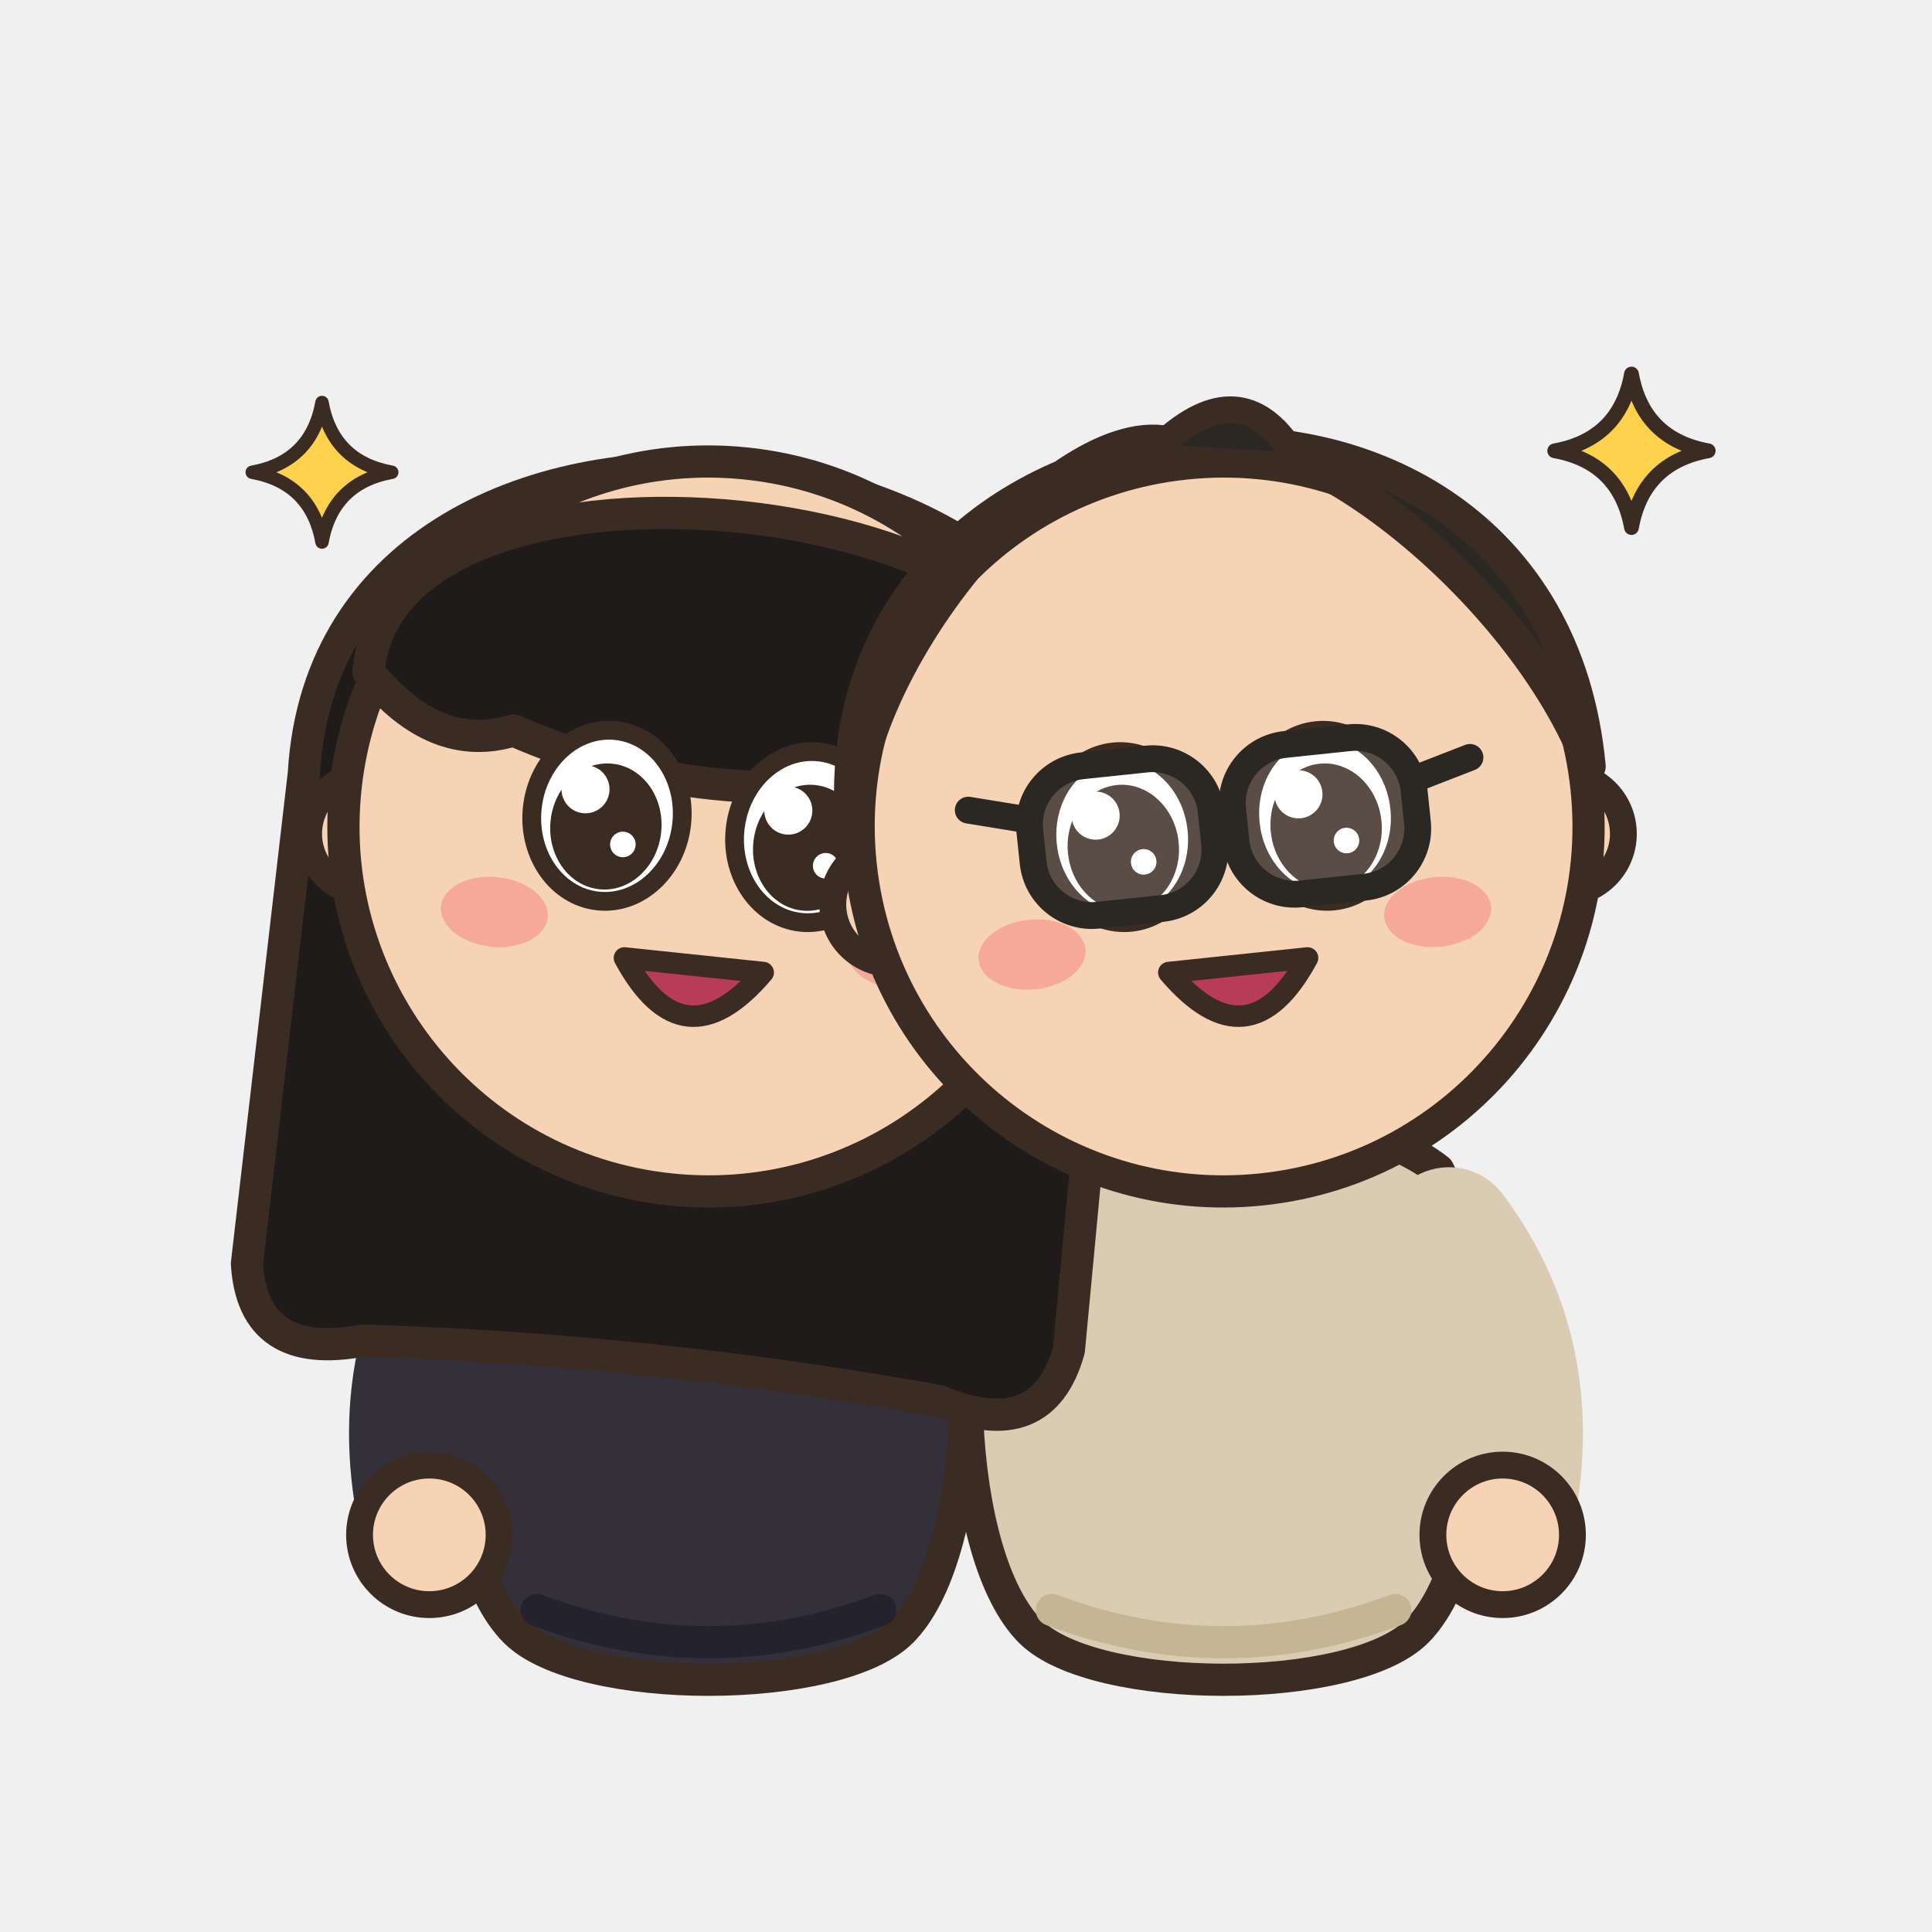
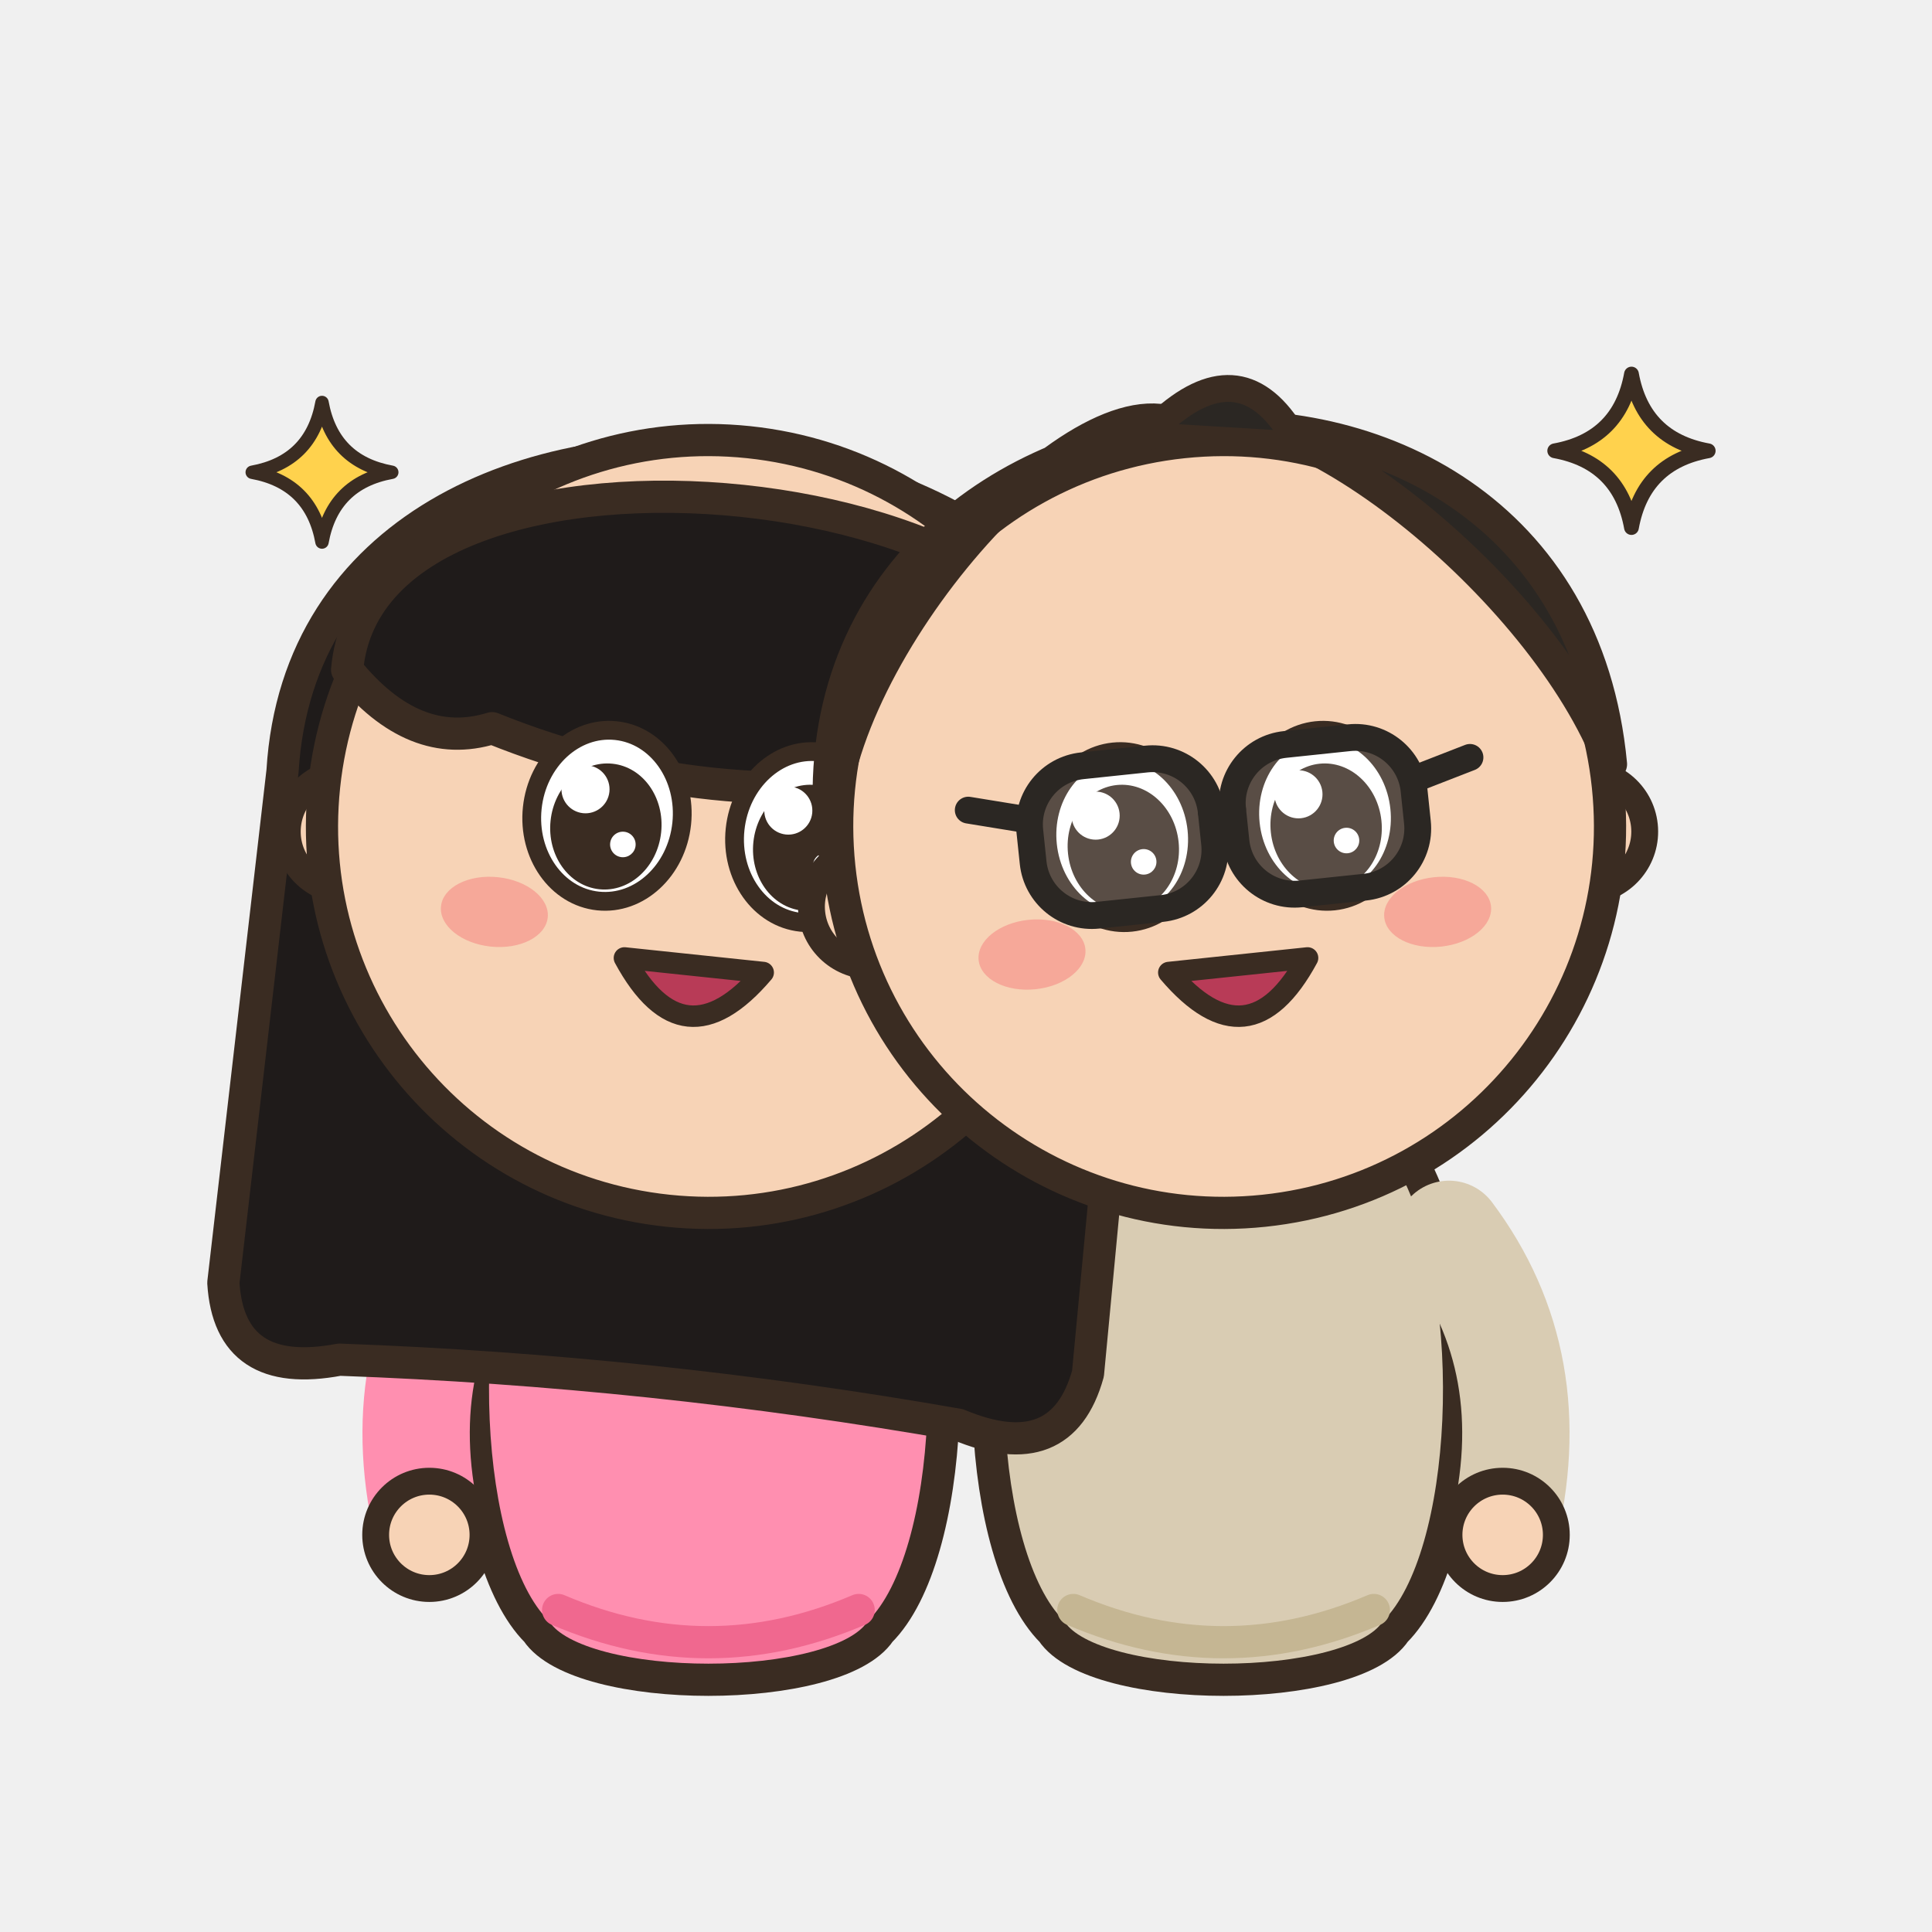
<svg xmlns="http://www.w3.org/2000/svg" viewBox="0 0 360 360" width="360" height="360">
  <g transform="translate(304 84) scale(1.1)">
    <path d="M 0 -13 Q 2 -2 13 0 Q 2 2 0 13 Q -2 2 -13 0 Q -2 -2 0 -13 Z" fill="#FFD24D" stroke="#3A2C22" stroke-width="2.5" stroke-linejoin="round" />
  </g>
  <g transform="translate(60 88) scale(1.0)">
    <path d="M 0 -13 Q 2 -2 13 0 Q 2 2 0 13 Q -2 2 -13 0 Q -2 -2 0 -13 Z" fill="#FFD24D" stroke="#3A2C22" stroke-width="2.5" stroke-linejoin="round" />
  </g>
  <g>
-     <path d="M 92 218 C 80 242, 82 290, 96 304 C 108 316, 156 316, 168 304 C 182 290, 184 242, 172 218 C 154 204, 110 204, 92 218 Z" fill="#343039" stroke="#3A2C22" stroke-width="6" stroke-linejoin="round" stroke-linecap="round" />
-     <path d="M 100 300 Q 132 312 164 300" fill="none" stroke="#252230" stroke-width="6" stroke-linecap="round" />
+     <path d="M 96 218 C 84 242, 86 290, 100 304 C 108 316, 156 316, 164 304 C 178 290, 180 242, 168 218 C 154 204, 110 204, 96 218 Z" fill="#FF8FB0" stroke="#3A2C22" stroke-width="6" stroke-linejoin="round" stroke-linecap="round" />
+     <path d="M 104 300 Q 132 312 160 300" fill="none" stroke="#F0688F" stroke-width="6" stroke-linecap="round" />
  </g>
  <g>
-     <path d="M 188 218 C 176 242, 178 290, 192 304 C 204 316, 252 316, 264 304 C 278 290, 280 242, 268 218 C 250 204, 206 204, 188 218 Z" fill="#D9CCB3" stroke="#3A2C22" stroke-width="6" stroke-linejoin="round" stroke-linecap="round" />
-     <path d="M 196 300 Q 228 312 260 300" fill="none" stroke="#C5B693" stroke-width="6" stroke-linecap="round" />
+     <path d="M 192 218 C 180 242, 182 290, 196 304 C 204 316, 252 316, 260 304 C 274 290, 276 242, 264 218 C 250 204, 206 204, 192 218 Z" fill="#D9CCB3" stroke="#3A2C22" stroke-width="6" stroke-linejoin="round" stroke-linecap="round" />
+     <path d="M 200 300 Q 228 312 256 300" fill="none" stroke="#C5B693" stroke-width="6" stroke-linecap="round" />
  </g>
-   <path d="M 90 230 Q 72 254 80 286" fill="none" stroke="#343039" stroke-width="25" stroke-linecap="round" />
-   <circle cx="80" cy="286" r="13" fill="#F7D3B6" stroke="#3A2C22" stroke-width="5" stroke-linejoin="round" />
-   <path d="M 270 230 Q 288 254 280 286" fill="none" stroke="#D9CCB3" stroke-width="25" stroke-linecap="round" />
-   <circle cx="280" cy="286" r="13" fill="#F7D3B6" stroke="#3A2C22" stroke-width="5" stroke-linejoin="round" />
-   <path d="M 170 222 Q 154 188 158 178" fill="none" stroke="#343039" stroke-width="23" stroke-linecap="round" />
+   <path d="M 90 230 Q 72 254 80 286" fill="none" stroke="#FF8FB0" stroke-width="20" stroke-linecap="round" />
+   <circle cx="80" cy="286" r="10" fill="#F7D3B6" stroke="#3A2C22" stroke-width="5" stroke-linejoin="round" />
+   <path d="M 270 230 Q 288 254 280 286" fill="none" stroke="#D9CCB3" stroke-width="20" stroke-linecap="round" />
+   <circle cx="280" cy="286" r="10" fill="#F7D3B6" stroke="#3A2C22" stroke-width="5" stroke-linejoin="round" />
+   <path d="M 170 222 Q 154 188 158 178" fill="none" stroke="#FF8FB0" stroke-width="19" stroke-linecap="round" />
  <circle cx="158" cy="174" r="14" fill="#F7D3B6" stroke="#3A2C22" stroke-width="5" />
  <rect x="153" y="152" width="10" height="15" rx="5" fill="#F7D3B6" stroke="#3A2C22" stroke-width="4" />
-   <path d="M 190 222 Q 206 188 202 178" fill="none" stroke="#D9CCB3" stroke-width="23" stroke-linecap="round" />
+   <path d="M 190 222 Q 206 188 202 178" fill="none" stroke="#D9CCB3" stroke-width="19" stroke-linecap="round" />
  <circle cx="202" cy="174" r="14" fill="#F7D3B6" stroke="#3A2C22" stroke-width="5" />
  <rect x="197" y="152" width="10" height="15" rx="5" fill="#F7D3B6" stroke="#3A2C22" stroke-width="4" />
  <g transform="rotate(6 132 154)">
-     <path d="M 56 152 C 52 66, 212 66, 208 152 L 209 244 Q 206 262 186 256 Q 132 252 78 256 Q 58 262 55 244 Z" fill="#1F1B1A" stroke="#3A2C22" stroke-width="6" stroke-linejoin="round" stroke-linecap="round" />
-     <circle cx="69" cy="162" r="11" fill="#F7D3B6" stroke="#3A2C22" stroke-width="5" stroke-linejoin="round" stroke-linecap="round" />
-     <circle cx="195" cy="162" r="11" fill="#F7D3B6" stroke="#3A2C22" stroke-width="5" stroke-linejoin="round" stroke-linecap="round" />
-     <circle cx="132" cy="154" r="68" fill="#F7D3B6" stroke="#3A2C22" stroke-width="6" stroke-linejoin="round" stroke-linecap="round" />
-     <path d="M 66 132 C 65 84, 199 84, 198 132 Q 184 146, 170 140 Q 132 152, 94 140 Q 80 146, 66 132 Z" fill="#1F1B1A" stroke="#3A2C22" stroke-width="6" stroke-linejoin="round" stroke-linecap="round" />
+     <path d="M 52 152 C 48 62, 216 62, 212 152 L 213 248 Q 210 266 190 260 Q 132 256 74 260 Q 54 266 51 248 Z" fill="#1F1B1A" stroke="#3A2C22" stroke-width="6" stroke-linejoin="round" stroke-linecap="round" />
+     <circle cx="65" cy="162" r="11" fill="#F7D3B6" stroke="#3A2C22" stroke-width="5" stroke-linejoin="round" stroke-linecap="round" />
+     <circle cx="199" cy="162" r="11" fill="#F7D3B6" stroke="#3A2C22" stroke-width="5" stroke-linejoin="round" stroke-linecap="round" />
+     <circle cx="132" cy="154" r="72" fill="#F7D3B6" stroke="#3A2C22" stroke-width="6" stroke-linejoin="round" stroke-linecap="round" />
+     <path d="M 62 132 C 61 80, 203 80, 202 132 Q 188 146, 174 140 Q 132 152, 90 140 Q 76 146, 62 132 Z" fill="#1F1B1A" stroke="#3A2C22" stroke-width="6" stroke-linejoin="round" stroke-linecap="round" />
    <ellipse cx="113" cy="154" rx="14.0" ry="15.96" fill="#FFFFFF" stroke="#3A2C22" stroke-width="3.5" />
    <ellipse cx="113" cy="156" rx="10.36" ry="11.76" fill="#3A2C22" />
    <circle cx="108.5" cy="149.5" r="4.48" fill="#FFFFFF" />
    <circle cx="116.5" cy="159" r="2.38" fill="#FFFFFF" />
    <ellipse cx="151" cy="154" rx="14.0" ry="15.96" fill="#FFFFFF" stroke="#3A2C22" stroke-width="3.5" />
    <ellipse cx="151" cy="156" rx="10.36" ry="11.76" fill="#3A2C22" />
    <circle cx="146.5" cy="149.5" r="4.48" fill="#FFFFFF" />
    <circle cx="154.5" cy="159" r="2.38" fill="#FFFFFF" />
    <ellipse cx="94" cy="174" rx="10" ry="6.5" fill="#F58C86" opacity="0.6" />
    <ellipse cx="170" cy="174" rx="10" ry="6.5" fill="#F58C86" opacity="0.6" />
    <path d="M 119 180 Q 132 199 145 180 Z" fill="#B83B57" stroke="#3A2C22" stroke-width="4" stroke-linejoin="round" stroke-linecap="round" />
  </g>
  <g transform="rotate(-6 228 154)">
-     <circle cx="165" cy="162" r="11" fill="#F7D3B6" stroke="#3A2C22" stroke-width="5" stroke-linejoin="round" stroke-linecap="round" />
-     <circle cx="291" cy="162" r="11" fill="#F7D3B6" stroke="#3A2C22" stroke-width="5" stroke-linejoin="round" stroke-linecap="round" />
-     <circle cx="228" cy="154" r="68" fill="#F7D3B6" stroke="#3A2C22" stroke-width="6" stroke-linejoin="round" stroke-linecap="round" />
-     <path d="M 159 150 C 158 60, 298 60, 297 150 C 288 116, 248 76, 226 82 C 206 74, 160 118, 159 150 Z" fill="#2B2723" stroke="#3A2C22" stroke-width="6" stroke-linejoin="round" stroke-linecap="round" />
-     <path d="M 224 82 q 16 -12 24 4" fill="#2B2723" stroke="#3A2C22" stroke-width="5" stroke-linejoin="round" stroke-linecap="round" />
+     <circle cx="161" cy="162" r="11" fill="#F7D3B6" stroke="#3A2C22" stroke-width="5" stroke-linejoin="round" stroke-linecap="round" />
+     <circle cx="295" cy="162" r="11" fill="#F7D3B6" stroke="#3A2C22" stroke-width="5" stroke-linejoin="round" stroke-linecap="round" />
+     <circle cx="228" cy="154" r="72" fill="#F7D3B6" stroke="#3A2C22" stroke-width="6" stroke-linejoin="round" stroke-linecap="round" />
+     <path d="M 155 150 C 154 56, 302 56, 301 150 C 292 116, 248 72, 226 78 C 206 70, 156 118, 155 150 Z" fill="#2B2723" stroke="#3A2C22" stroke-width="6" stroke-linejoin="round" stroke-linecap="round" />
+     <path d="M 224 78 q 16 -12 24 4" fill="#2B2723" stroke="#3A2C22" stroke-width="5" stroke-linejoin="round" stroke-linecap="round" />
    <ellipse cx="209" cy="154" rx="14.0" ry="15.96" fill="#FFFFFF" stroke="#3A2C22" stroke-width="3.5" />
    <ellipse cx="209" cy="156" rx="10.36" ry="11.76" fill="#3A2C22" />
    <circle cx="204.5" cy="149.5" r="4.48" fill="#FFFFFF" />
    <circle cx="212.5" cy="159" r="2.38" fill="#FFFFFF" />
    <ellipse cx="247" cy="154" rx="14.0" ry="15.96" fill="#FFFFFF" stroke="#3A2C22" stroke-width="3.5" />
    <ellipse cx="247" cy="156" rx="10.36" ry="11.76" fill="#3A2C22" />
    <circle cx="242.5" cy="149.5" r="4.48" fill="#FFFFFF" />
    <circle cx="250.5" cy="159" r="2.38" fill="#FFFFFF" />
    <rect x="192" y="140" width="34" height="28" rx="11" fill="#FFFFFF" fill-opacity="0.16" stroke="#2B2723" stroke-width="5" stroke-linejoin="round" />
    <rect x="230" y="140" width="34" height="28" rx="11" fill="#FFFFFF" fill-opacity="0.16" stroke="#2B2723" stroke-width="5" stroke-linejoin="round" />
    <path d="M 226 151 L 230 151" stroke="#2B2723" stroke-width="5" stroke-linecap="round" />
    <path d="M 192 149 l -11 -3" stroke="#2B2723" stroke-width="5" stroke-linecap="round" />
    <path d="M 264 149 l 11 -3" stroke="#2B2723" stroke-width="5" stroke-linecap="round" />
    <ellipse cx="190" cy="174" rx="10" ry="6.5" fill="#F58C86" opacity="0.6" />
    <ellipse cx="266" cy="174" rx="10" ry="6.5" fill="#F58C86" opacity="0.6" />
    <path d="M 215 180 Q 228 199 241 180 Z" fill="#B83B57" stroke="#3A2C22" stroke-width="4" stroke-linejoin="round" stroke-linecap="round" />
  </g>
</svg>
